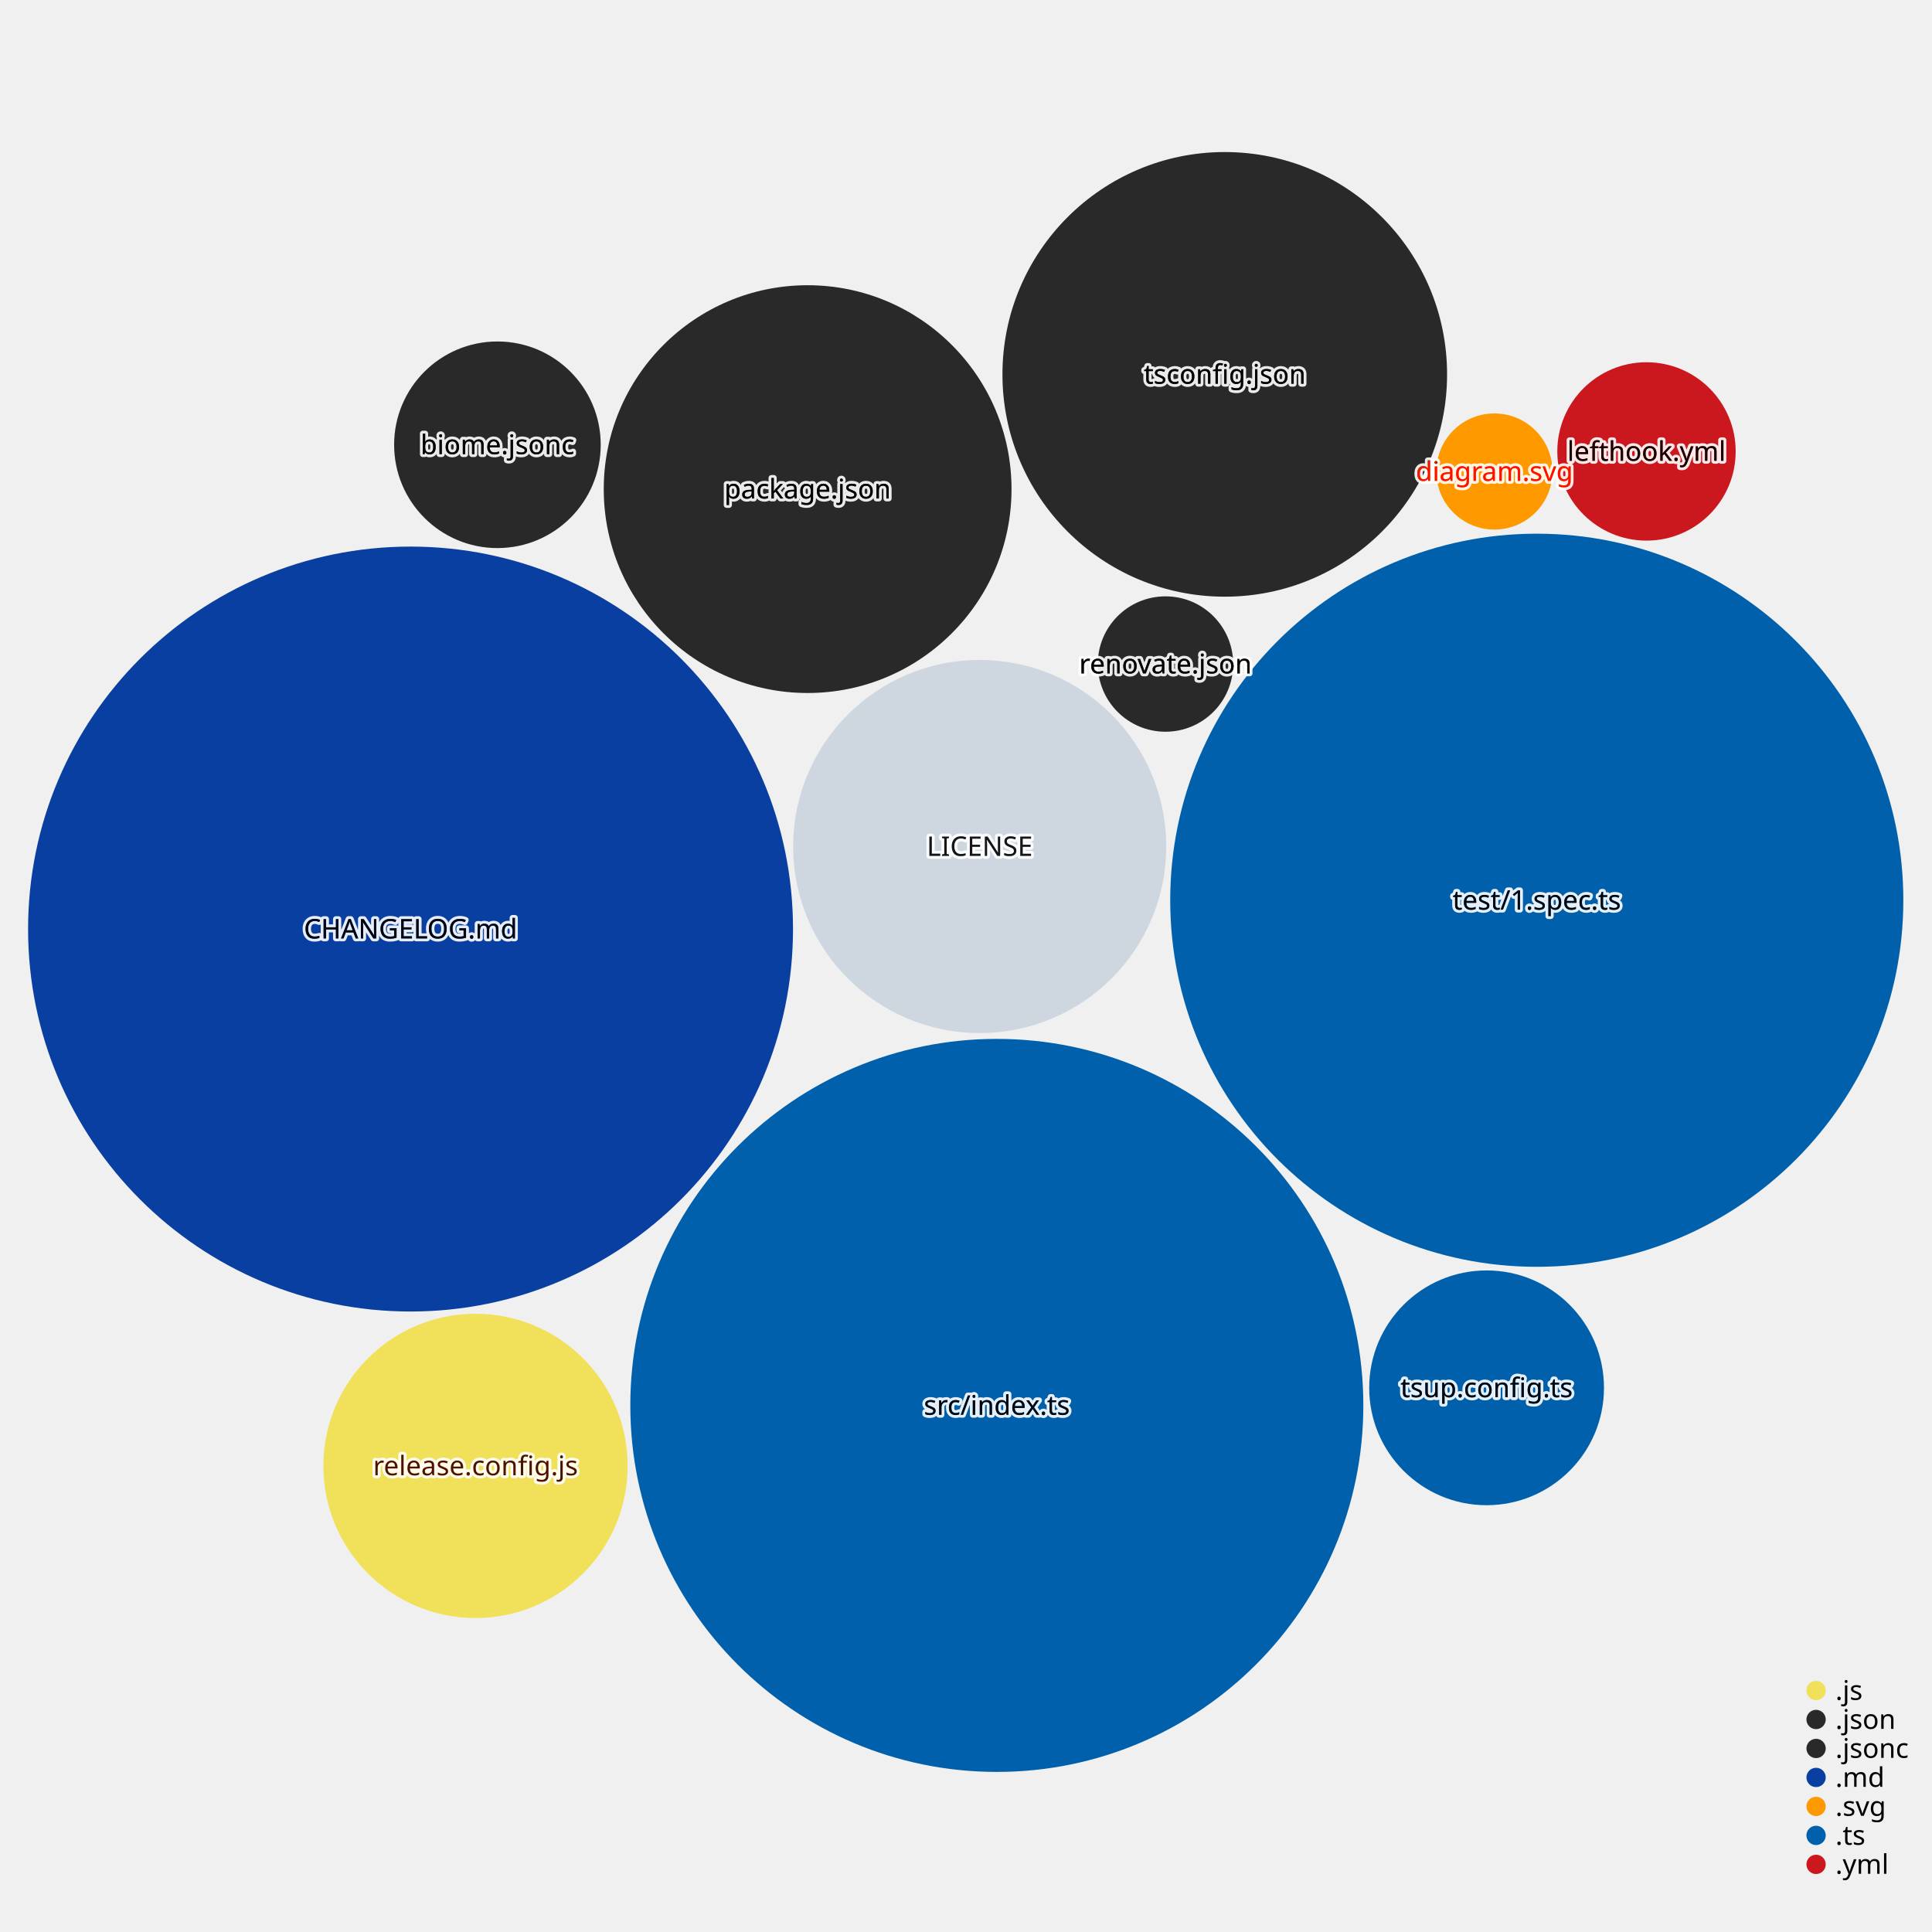
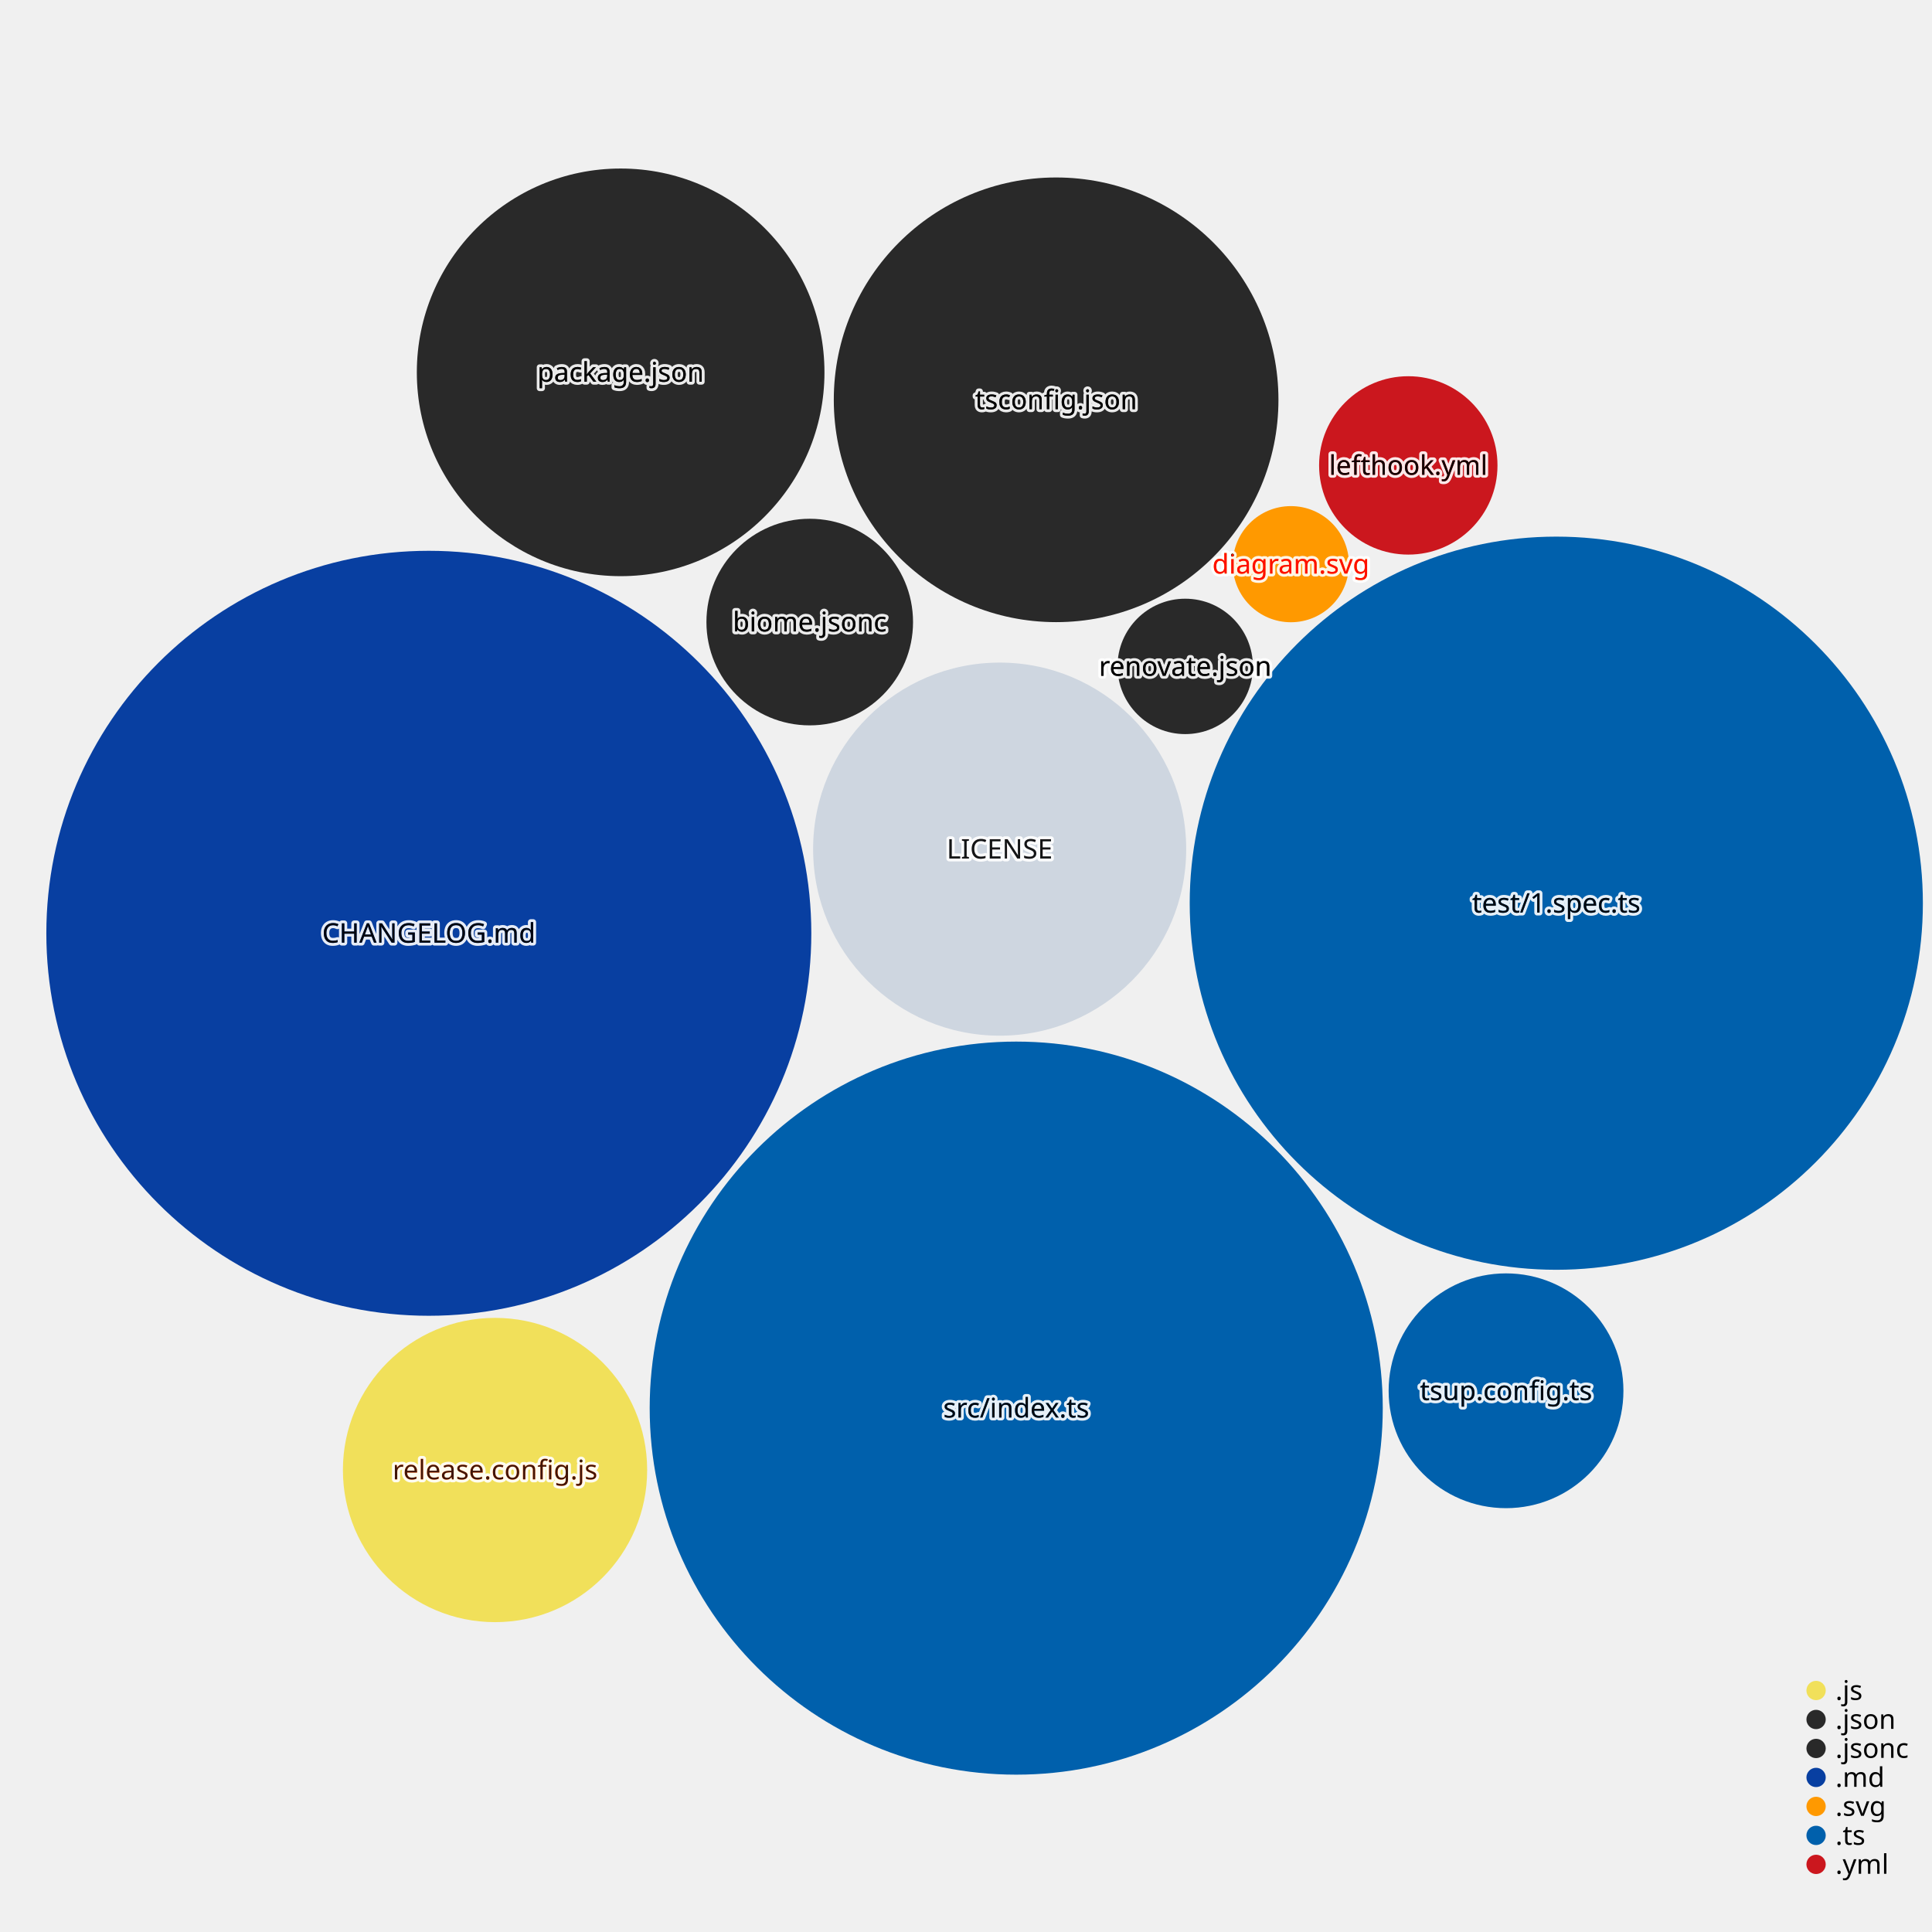
<svg xmlns="http://www.w3.org/2000/svg" width="1000" height="1000" style="background:white;font-family:sans-serif;overflow:visible">
  <defs>
    <filter id="glow" x="-50%" y="-50%" width="200%" height="200%">
      <feGaussianBlur stdDeviation="4" result="coloredBlur" />
      <feMerge>
        <feMergeNode in="coloredBlur" />
        <feMergeNode in="SourceGraphic" />
      </feMerge>
    </filter>
  </defs>
-   <g style="fill:#083fa1;transition:transform 0s ease-out, fill 0.1s ease-out" transform="translate(212.4998, 480.8752)">
-     <circle style="transition:all 0.5s ease-out" r="197.962" stroke-width="0" stroke="#374151" />
+   <g style="fill:#083fa1;transition:transform 0s ease-out, fill 0.1s ease-out" transform="translate(221.9599, 483.0682)">
+     <circle style="transition:all 0.5s ease-out" r="197.974" stroke-width="0" stroke="#374151" />
  </g>
-   <g style="fill:#0060ac;transition:transform 0s ease-out, fill 0.1s ease-out" transform="translate(795.4324, 465.9665)">
-     <circle style="transition:all 0.5s ease-out" r="189.729" stroke-width="0" stroke="#374151" />
+   <g style="fill:#0060ac;transition:transform 0s ease-out, fill 0.1s ease-out" transform="translate(805.5354, 467.4967)">
+     <circle style="transition:all 0.5s ease-out" r="189.741" stroke-width="0" stroke="#374151" />
  </g>
-   <g style="fill:#0060ac;transition:transform 0s ease-out, fill 0.1s ease-out" transform="translate(515.9547, 727.4363)">
-     <circle style="transition:all 0.5s ease-out" r="189.706" stroke-width="0" stroke="#374151" />
+   <g style="fill:#0060ac;transition:transform 0s ease-out, fill 0.1s ease-out" transform="translate(525.9962, 728.8436)">
+     <circle style="transition:all 0.5s ease-out" r="189.718" stroke-width="0" stroke="#374151" />
  </g>
-   <g style="fill:#292929;transition:transform 0s ease-out, fill 0.1s ease-out" transform="translate(633.936, 193.7716)">
-     <circle style="transition:all 0.5s ease-out" r="115.071" stroke-width="0" stroke="#374151" />
+   <g style="fill:#292929;transition:transform 0s ease-out, fill 0.1s ease-out" transform="translate(546.6461, 206.9398)">
+     <circle style="transition:all 0.5s ease-out" r="115.078" stroke-width="0" stroke="#374151" />
  </g>
-   <g style="fill:#292929;transition:transform 0s ease-out, fill 0.1s ease-out" transform="translate(418.0293, 253.1656)">
-     <circle style="transition:all 0.5s ease-out" r="105.531" stroke-width="0" stroke="#374151" />
+   <g style="fill:#292929;transition:transform 0s ease-out, fill 0.1s ease-out" transform="translate(321.2463, 192.7261)">
+     <circle style="transition:all 0.5s ease-out" r="105.496" stroke-width="0" stroke="#374151" />
  </g>
-   <g style="fill:#CED6E0;transition:transform 0s ease-out, fill 0.1s ease-out" transform="translate(507.0937, 438.1492)">
-     <circle style="transition:all 0.5s ease-out" r="96.548" stroke-width="0" stroke="#374151" />
+   <g style="fill:#CED6E0;transition:transform 0s ease-out, fill 0.1s ease-out" transform="translate(517.4218, 439.5125)">
+     <circle style="transition:all 0.5s ease-out" r="96.554" stroke-width="0" stroke="#374151" />
  </g>
-   <g style="fill:#f1e05a;transition:transform 0s ease-out, fill 0.1s ease-out" transform="translate(246.1219, 758.7487)">
-     <circle style="transition:all 0.5s ease-out" r="78.738" stroke-width="0" stroke="#374151" />
+   <g style="fill:#f1e05a;transition:transform 0s ease-out, fill 0.1s ease-out" transform="translate(256.2311, 760.8776)">
+     <circle style="transition:all 0.5s ease-out" r="78.743" stroke-width="0" stroke="#374151" />
  </g>
-   <g style="fill:#0060ac;transition:transform 0s ease-out, fill 0.1s ease-out" transform="translate(769.4569, 718.3333)">
-     <circle style="transition:all 0.5s ease-out" r="60.76" stroke-width="0" stroke="#374151" />
+   <g style="fill:#0060ac;transition:transform 0s ease-out, fill 0.1s ease-out" transform="translate(779.5184, 719.8624)">
+     <circle style="transition:all 0.5s ease-out" r="60.764" stroke-width="0" stroke="#374151" />
  </g>
-   <g style="fill:#292929;transition:transform 0s ease-out, fill 0.1s ease-out" transform="translate(257.4636, 230.2154)">
-     <circle style="transition:all 0.5s ease-out" r="53.467" stroke-width="0" stroke="#374151" />
+   <g style="fill:#292929;transition:transform 0s ease-out, fill 0.1s ease-out" transform="translate(419.1162, 321.9803)">
+     <circle style="transition:all 0.5s ease-out" r="53.47" stroke-width="0" stroke="#374151" />
  </g>
-   <g style="fill:#cb171e;transition:transform 0s ease-out, fill 0.1s ease-out" transform="translate(852.2232, 233.6612)">
-     <circle style="transition:all 0.5s ease-out" r="46.161" stroke-width="0" stroke="#374151" />
+   <g style="fill:#cb171e;transition:transform 0s ease-out, fill 0.1s ease-out" transform="translate(728.9313, 240.8949)">
+     <circle style="transition:all 0.5s ease-out" r="46.164" stroke-width="0" stroke="#374151" />
  </g>
-   <g style="fill:#292929;transition:transform 0s ease-out, fill 0.1s ease-out" transform="translate(603.2563, 343.7031)">
-     <circle style="transition:all 0.5s ease-out" r="35.038" stroke-width="0" stroke="#374151" />
+   <g style="fill:#292929;transition:transform 0s ease-out, fill 0.1s ease-out" transform="translate(613.4617, 344.9286)">
+     <circle style="transition:all 0.5s ease-out" r="35.04" stroke-width="0" stroke="#374151" />
  </g>
-   <g style="fill:#ff9900;transition:transform 0s ease-out, fill 0.1s ease-out" transform="translate(773.491, 244.0531)">
-     <circle style="transition:all 0.5s ease-out" r="30.054" stroke-width="0" stroke="#374151" />
+   <g style="fill:#ff9900;transition:transform 0s ease-out, fill 0.1s ease-out" transform="translate(668.1534, 292.0177)">
+     <circle style="transition:all 0.5s ease-out" r="30.055" stroke-width="0" stroke="#374151" />
  </g>
-   <g style="fill:#083fa1;transition:transform 0s ease-out" transform="translate(212.4998, 480.8752)">
+   <g style="fill:#083fa1;transition:transform 0s ease-out" transform="translate(221.9599, 483.0682)">
    <text style="pointer-events:none;opacity:0.9;font-size:14px;font-weight:500;transition:all 0.5s ease-out" fill="#4B5563" text-anchor="middle" dominant-baseline="middle" stroke="white" stroke-width="3" stroke-linejoin="round">CHANGELOG.md</text>
    <text style="pointer-events:none;opacity:1;font-size:14px;font-weight:500;transition:all 0.5s ease-out" text-anchor="middle" dominant-baseline="middle">CHANGELOG.md</text>
    <text style="pointer-events:none;opacity:0.9;font-size:14px;font-weight:500;mix-blend-mode:color-burn;transition:all 0.5s ease-out" fill="#110101" text-anchor="middle" dominant-baseline="middle">CHANGELOG.md</text>
  </g>
-   <g style="fill:#0060ac;transition:transform 0s ease-out" transform="translate(795.4324, 465.9665)">
+   <g style="fill:#0060ac;transition:transform 0s ease-out" transform="translate(805.5354, 467.4967)">
    <text style="pointer-events:none;opacity:0.9;font-size:14px;font-weight:500;transition:all 0.5s ease-out" fill="#4B5563" text-anchor="middle" dominant-baseline="middle" stroke="white" stroke-width="3" stroke-linejoin="round">test/1.spec.ts</text>
    <text style="pointer-events:none;opacity:1;font-size:14px;font-weight:500;transition:all 0.5s ease-out" text-anchor="middle" dominant-baseline="middle">test/1.spec.ts</text>
    <text style="pointer-events:none;opacity:0.9;font-size:14px;font-weight:500;mix-blend-mode:color-burn;transition:all 0.5s ease-out" fill="#110101" text-anchor="middle" dominant-baseline="middle">test/1.spec.ts</text>
  </g>
-   <g style="fill:#0060ac;transition:transform 0s ease-out" transform="translate(515.9547, 727.4363)">
+   <g style="fill:#0060ac;transition:transform 0s ease-out" transform="translate(525.9962, 728.8436)">
    <text style="pointer-events:none;opacity:0.9;font-size:14px;font-weight:500;transition:all 0.5s ease-out" fill="#4B5563" text-anchor="middle" dominant-baseline="middle" stroke="white" stroke-width="3" stroke-linejoin="round">src/index.ts</text>
    <text style="pointer-events:none;opacity:1;font-size:14px;font-weight:500;transition:all 0.5s ease-out" text-anchor="middle" dominant-baseline="middle">src/index.ts</text>
    <text style="pointer-events:none;opacity:0.9;font-size:14px;font-weight:500;mix-blend-mode:color-burn;transition:all 0.5s ease-out" fill="#110101" text-anchor="middle" dominant-baseline="middle">src/index.ts</text>
  </g>
-   <g style="fill:#292929;transition:transform 0s ease-out" transform="translate(633.936, 193.7716)">
+   <g style="fill:#292929;transition:transform 0s ease-out" transform="translate(546.6461, 206.9398)">
    <text style="pointer-events:none;opacity:0.9;font-size:14px;font-weight:500;transition:all 0.5s ease-out" fill="#4B5563" text-anchor="middle" dominant-baseline="middle" stroke="white" stroke-width="3" stroke-linejoin="round">tsconfig.json</text>
    <text style="pointer-events:none;opacity:1;font-size:14px;font-weight:500;transition:all 0.5s ease-out" text-anchor="middle" dominant-baseline="middle">tsconfig.json</text>
    <text style="pointer-events:none;opacity:0.9;font-size:14px;font-weight:500;mix-blend-mode:color-burn;transition:all 0.5s ease-out" fill="#110101" text-anchor="middle" dominant-baseline="middle">tsconfig.json</text>
  </g>
-   <g style="fill:#292929;transition:transform 0s ease-out" transform="translate(418.0293, 253.1656)">
+   <g style="fill:#292929;transition:transform 0s ease-out" transform="translate(321.2463, 192.7261)">
    <text style="pointer-events:none;opacity:0.9;font-size:14px;font-weight:500;transition:all 0.5s ease-out" fill="#4B5563" text-anchor="middle" dominant-baseline="middle" stroke="white" stroke-width="3" stroke-linejoin="round">package.json</text>
    <text style="pointer-events:none;opacity:1;font-size:14px;font-weight:500;transition:all 0.5s ease-out" text-anchor="middle" dominant-baseline="middle">package.json</text>
    <text style="pointer-events:none;opacity:0.9;font-size:14px;font-weight:500;mix-blend-mode:color-burn;transition:all 0.5s ease-out" fill="#110101" text-anchor="middle" dominant-baseline="middle">package.json</text>
  </g>
-   <g style="fill:#CED6E0;transition:transform 0s ease-out" transform="translate(507.0937, 438.1492)">
+   <g style="fill:#CED6E0;transition:transform 0s ease-out" transform="translate(517.4218, 439.5125)">
    <text style="pointer-events:none;opacity:0.9;font-size:14px;font-weight:500;transition:all 0.5s ease-out" fill="#4B5563" text-anchor="middle" dominant-baseline="middle" stroke="white" stroke-width="3" stroke-linejoin="round">LICENSE</text>
    <text style="pointer-events:none;opacity:1;font-size:14px;font-weight:500;transition:all 0.5s ease-out" text-anchor="middle" dominant-baseline="middle">LICENSE</text>
    <text style="pointer-events:none;opacity:0.9;font-size:14px;font-weight:500;mix-blend-mode:color-burn;transition:all 0.5s ease-out" fill="#110101" text-anchor="middle" dominant-baseline="middle">LICENSE</text>
  </g>
-   <g style="fill:#f1e05a;transition:transform 0s ease-out" transform="translate(246.1219, 758.7487)">
+   <g style="fill:#f1e05a;transition:transform 0s ease-out" transform="translate(256.2311, 760.8776)">
    <text style="pointer-events:none;opacity:0.9;font-size:14px;font-weight:500;transition:all 0.5s ease-out" fill="#4B5563" text-anchor="middle" dominant-baseline="middle" stroke="white" stroke-width="3" stroke-linejoin="round">release.config.js</text>
    <text style="pointer-events:none;opacity:1;font-size:14px;font-weight:500;transition:all 0.5s ease-out" text-anchor="middle" dominant-baseline="middle">release.config.js</text>
    <text style="pointer-events:none;opacity:0.9;font-size:14px;font-weight:500;mix-blend-mode:color-burn;transition:all 0.5s ease-out" fill="#110101" text-anchor="middle" dominant-baseline="middle">release.config.js</text>
  </g>
-   <g style="fill:#0060ac;transition:transform 0s ease-out" transform="translate(769.4569, 718.3333)">
+   <g style="fill:#0060ac;transition:transform 0s ease-out" transform="translate(779.5184, 719.8624)">
    <text style="pointer-events:none;opacity:0.9;font-size:14px;font-weight:500;transition:all 0.5s ease-out" fill="#4B5563" text-anchor="middle" dominant-baseline="middle" stroke="white" stroke-width="3" stroke-linejoin="round">tsup.config.ts</text>
    <text style="pointer-events:none;opacity:1;font-size:14px;font-weight:500;transition:all 0.5s ease-out" text-anchor="middle" dominant-baseline="middle">tsup.config.ts</text>
    <text style="pointer-events:none;opacity:0.9;font-size:14px;font-weight:500;mix-blend-mode:color-burn;transition:all 0.5s ease-out" fill="#110101" text-anchor="middle" dominant-baseline="middle">tsup.config.ts</text>
  </g>
-   <g style="fill:#292929;transition:transform 0s ease-out" transform="translate(257.4636, 230.2154)">
+   <g style="fill:#292929;transition:transform 0s ease-out" transform="translate(419.1162, 321.9803)">
    <text style="pointer-events:none;opacity:0.9;font-size:14px;font-weight:500;transition:all 0.5s ease-out" fill="#4B5563" text-anchor="middle" dominant-baseline="middle" stroke="white" stroke-width="3" stroke-linejoin="round">biome.jsonc</text>
    <text style="pointer-events:none;opacity:1;font-size:14px;font-weight:500;transition:all 0.5s ease-out" text-anchor="middle" dominant-baseline="middle">biome.jsonc</text>
    <text style="pointer-events:none;opacity:0.9;font-size:14px;font-weight:500;mix-blend-mode:color-burn;transition:all 0.5s ease-out" fill="#110101" text-anchor="middle" dominant-baseline="middle">biome.jsonc</text>
  </g>
-   <g style="fill:#cb171e;transition:transform 0s ease-out" transform="translate(852.2232, 233.6612)">
+   <g style="fill:#cb171e;transition:transform 0s ease-out" transform="translate(728.9313, 240.8949)">
    <text style="pointer-events:none;opacity:0.9;font-size:14px;font-weight:500;transition:all 0.5s ease-out" fill="#4B5563" text-anchor="middle" dominant-baseline="middle" stroke="white" stroke-width="3" stroke-linejoin="round">lefthook.yml</text>
    <text style="pointer-events:none;opacity:1;font-size:14px;font-weight:500;transition:all 0.5s ease-out" text-anchor="middle" dominant-baseline="middle">lefthook.yml</text>
    <text style="pointer-events:none;opacity:0.9;font-size:14px;font-weight:500;mix-blend-mode:color-burn;transition:all 0.5s ease-out" fill="#110101" text-anchor="middle" dominant-baseline="middle">lefthook.yml</text>
  </g>
-   <g style="fill:#292929;transition:transform 0s ease-out" transform="translate(603.2563, 343.7031)">
+   <g style="fill:#292929;transition:transform 0s ease-out" transform="translate(613.4617, 344.9286)">
    <text style="pointer-events:none;opacity:0.9;font-size:14px;font-weight:500;transition:all 0.5s ease-out" fill="#4B5563" text-anchor="middle" dominant-baseline="middle" stroke="white" stroke-width="3" stroke-linejoin="round">renovate.json</text>
    <text style="pointer-events:none;opacity:1;font-size:14px;font-weight:500;transition:all 0.5s ease-out" text-anchor="middle" dominant-baseline="middle">renovate.json</text>
    <text style="pointer-events:none;opacity:0.9;font-size:14px;font-weight:500;mix-blend-mode:color-burn;transition:all 0.5s ease-out" fill="#110101" text-anchor="middle" dominant-baseline="middle">renovate.json</text>
  </g>
-   <g style="fill:#ff9900;transition:transform 0s ease-out" transform="translate(773.491, 244.0531)">
+   <g style="fill:#ff9900;transition:transform 0s ease-out" transform="translate(668.1534, 292.0177)">
    <text style="pointer-events:none;opacity:0.9;font-size:14px;font-weight:500;transition:all 0.5s ease-out" fill="#4B5563" text-anchor="middle" dominant-baseline="middle" stroke="white" stroke-width="3" stroke-linejoin="round">diagram.svg</text>
    <text style="pointer-events:none;opacity:1;font-size:14px;font-weight:500;transition:all 0.5s ease-out" text-anchor="middle" dominant-baseline="middle">diagram.svg</text>
    <text style="pointer-events:none;opacity:0.9;font-size:14px;font-weight:500;mix-blend-mode:color-burn;transition:all 0.5s ease-out" fill="#110101" text-anchor="middle" dominant-baseline="middle">diagram.svg</text>
  </g>
  <g transform="translate(940, 875)">
    <g transform="translate(0, 0)">
      <circle r="5" fill="#f1e05a" />
      <text x="10" style="font-size:14px;font-weight:300" dominant-baseline="middle">.js</text>
    </g>
    <g transform="translate(0, 15)">
      <circle r="5" fill="#292929" />
      <text x="10" style="font-size:14px;font-weight:300" dominant-baseline="middle">.json</text>
    </g>
    <g transform="translate(0, 30)">
      <circle r="5" fill="#292929" />
      <text x="10" style="font-size:14px;font-weight:300" dominant-baseline="middle">.jsonc</text>
    </g>
    <g transform="translate(0, 45)">
      <circle r="5" fill="#083fa1" />
      <text x="10" style="font-size:14px;font-weight:300" dominant-baseline="middle">.md</text>
    </g>
    <g transform="translate(0, 60)">
      <circle r="5" fill="#ff9900" />
      <text x="10" style="font-size:14px;font-weight:300" dominant-baseline="middle">.svg</text>
    </g>
    <g transform="translate(0, 75)">
      <circle r="5" fill="#0060ac" />
      <text x="10" style="font-size:14px;font-weight:300" dominant-baseline="middle">.ts</text>
    </g>
    <g transform="translate(0, 90)">
      <circle r="5" fill="#cb171e" />
      <text x="10" style="font-size:14px;font-weight:300" dominant-baseline="middle">.yml</text>
    </g>
    <g fill="#9CA3AF" style="font-weight:300;font-style:italic;font-size:12px">each dot sized by file size</g>
  </g>
</svg>
